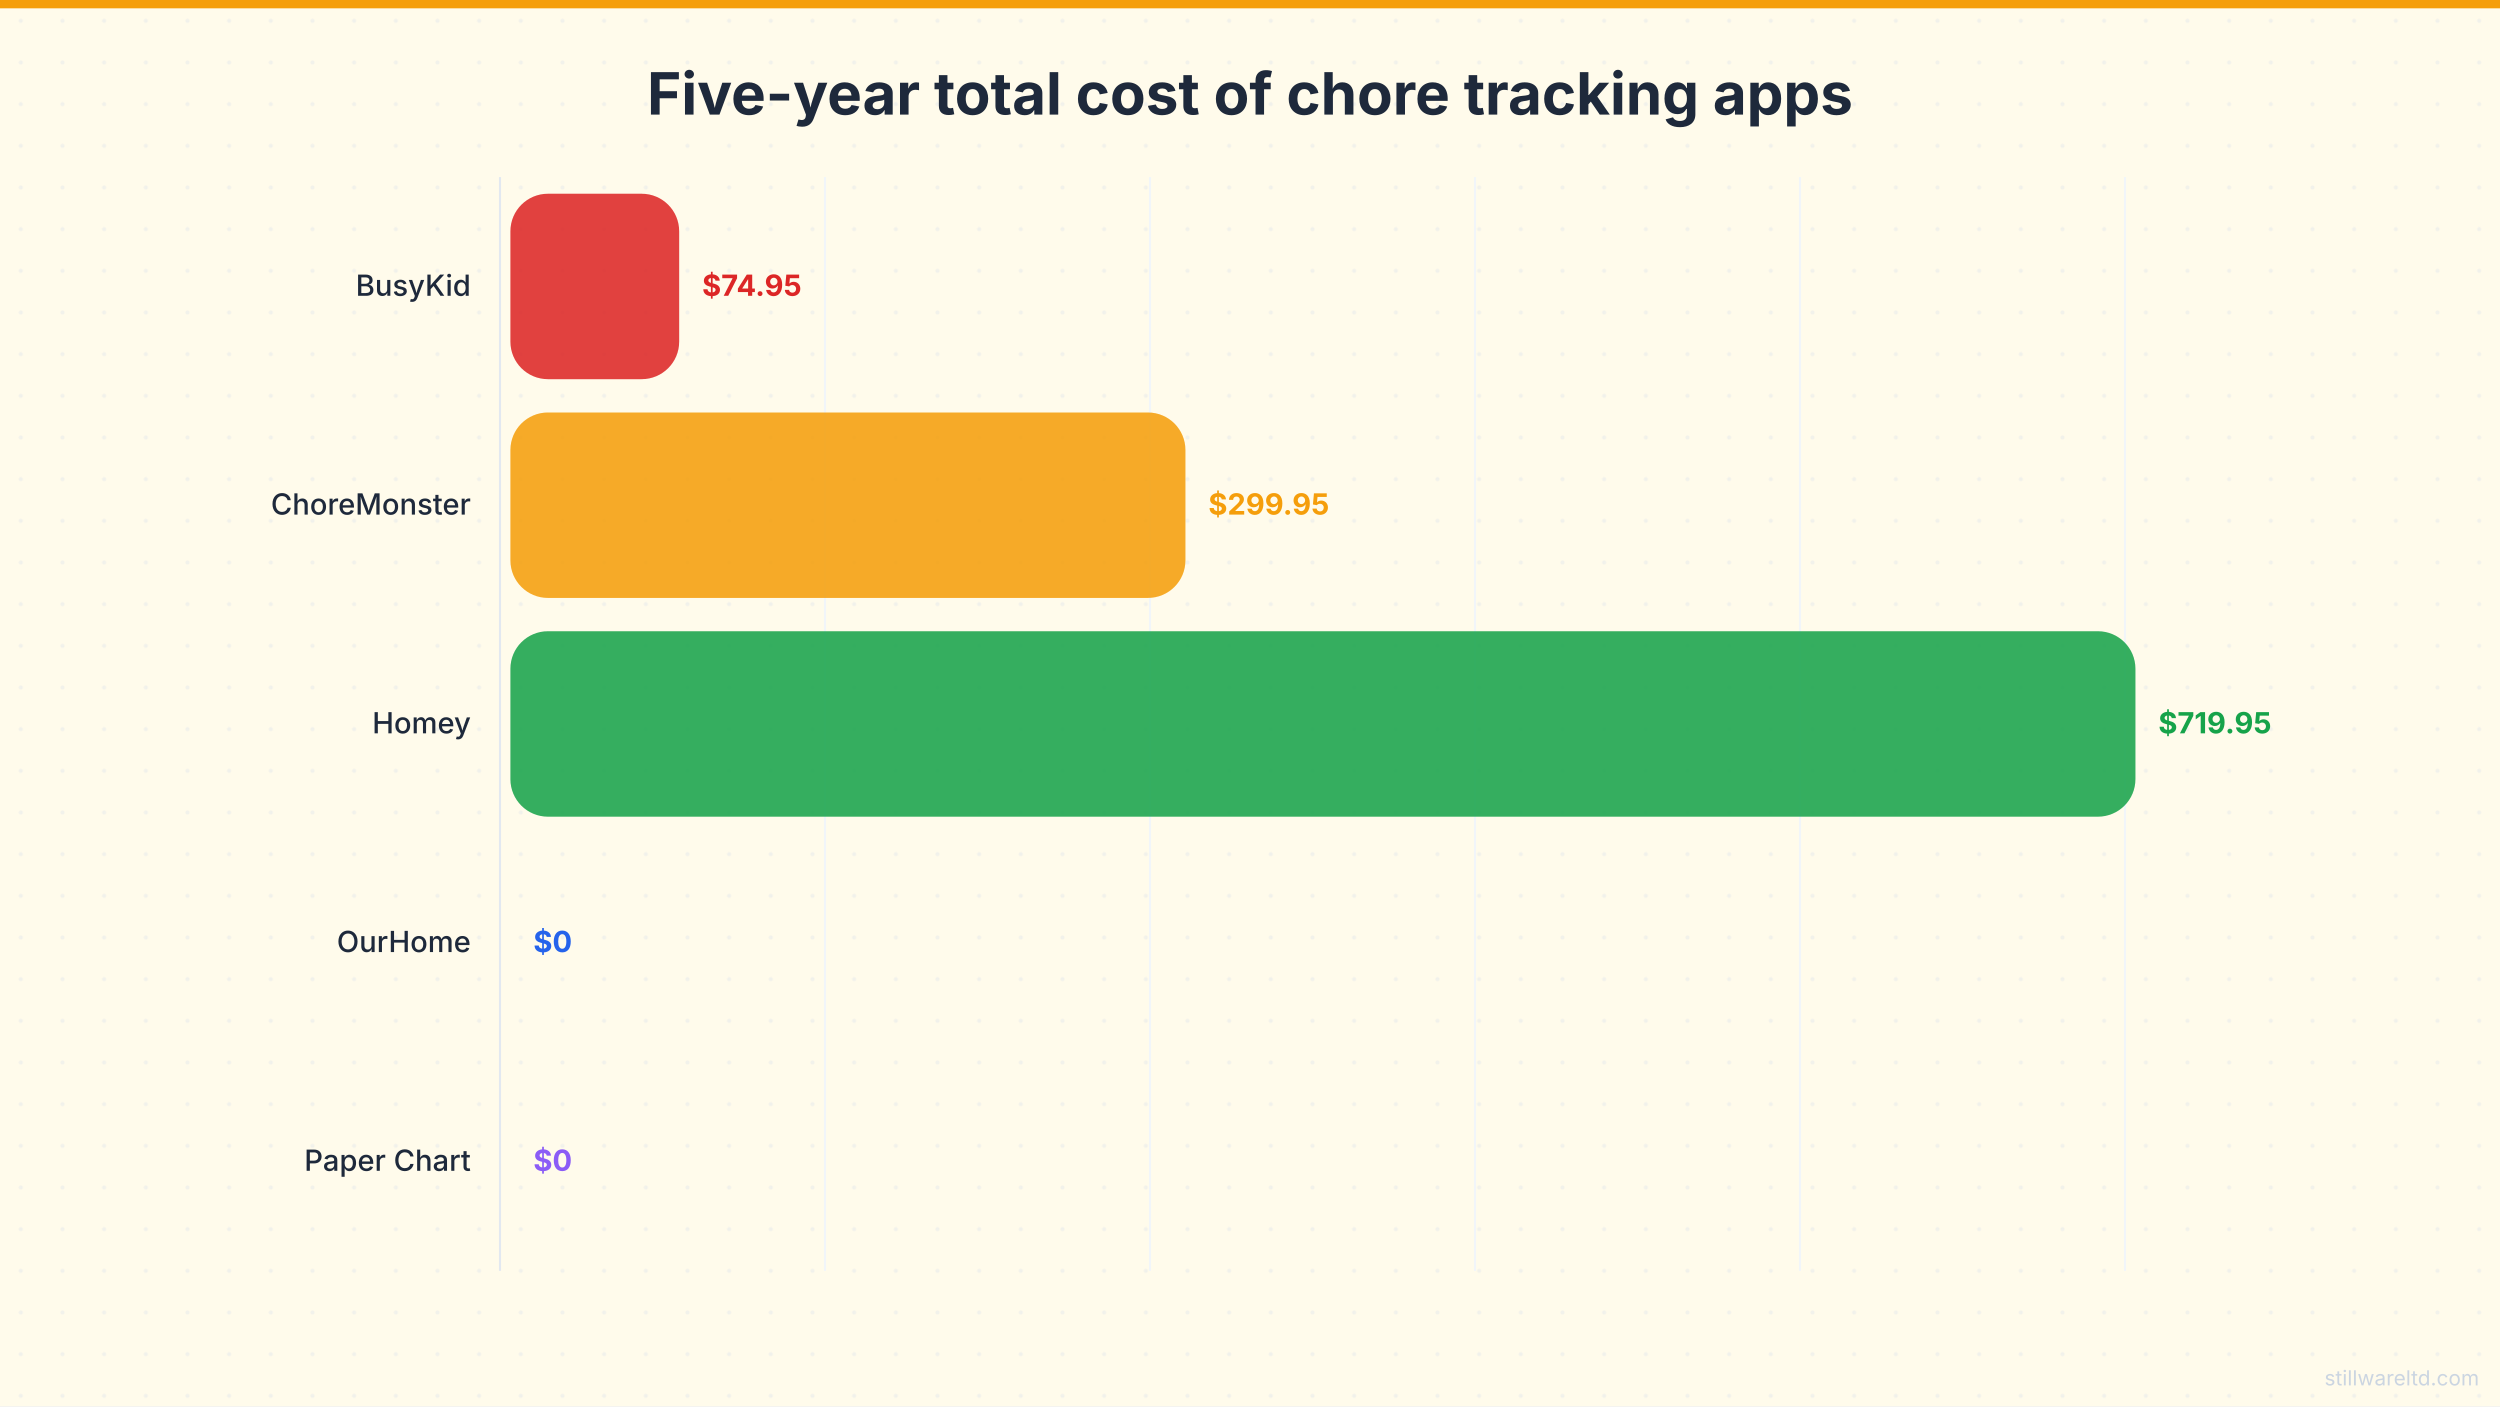
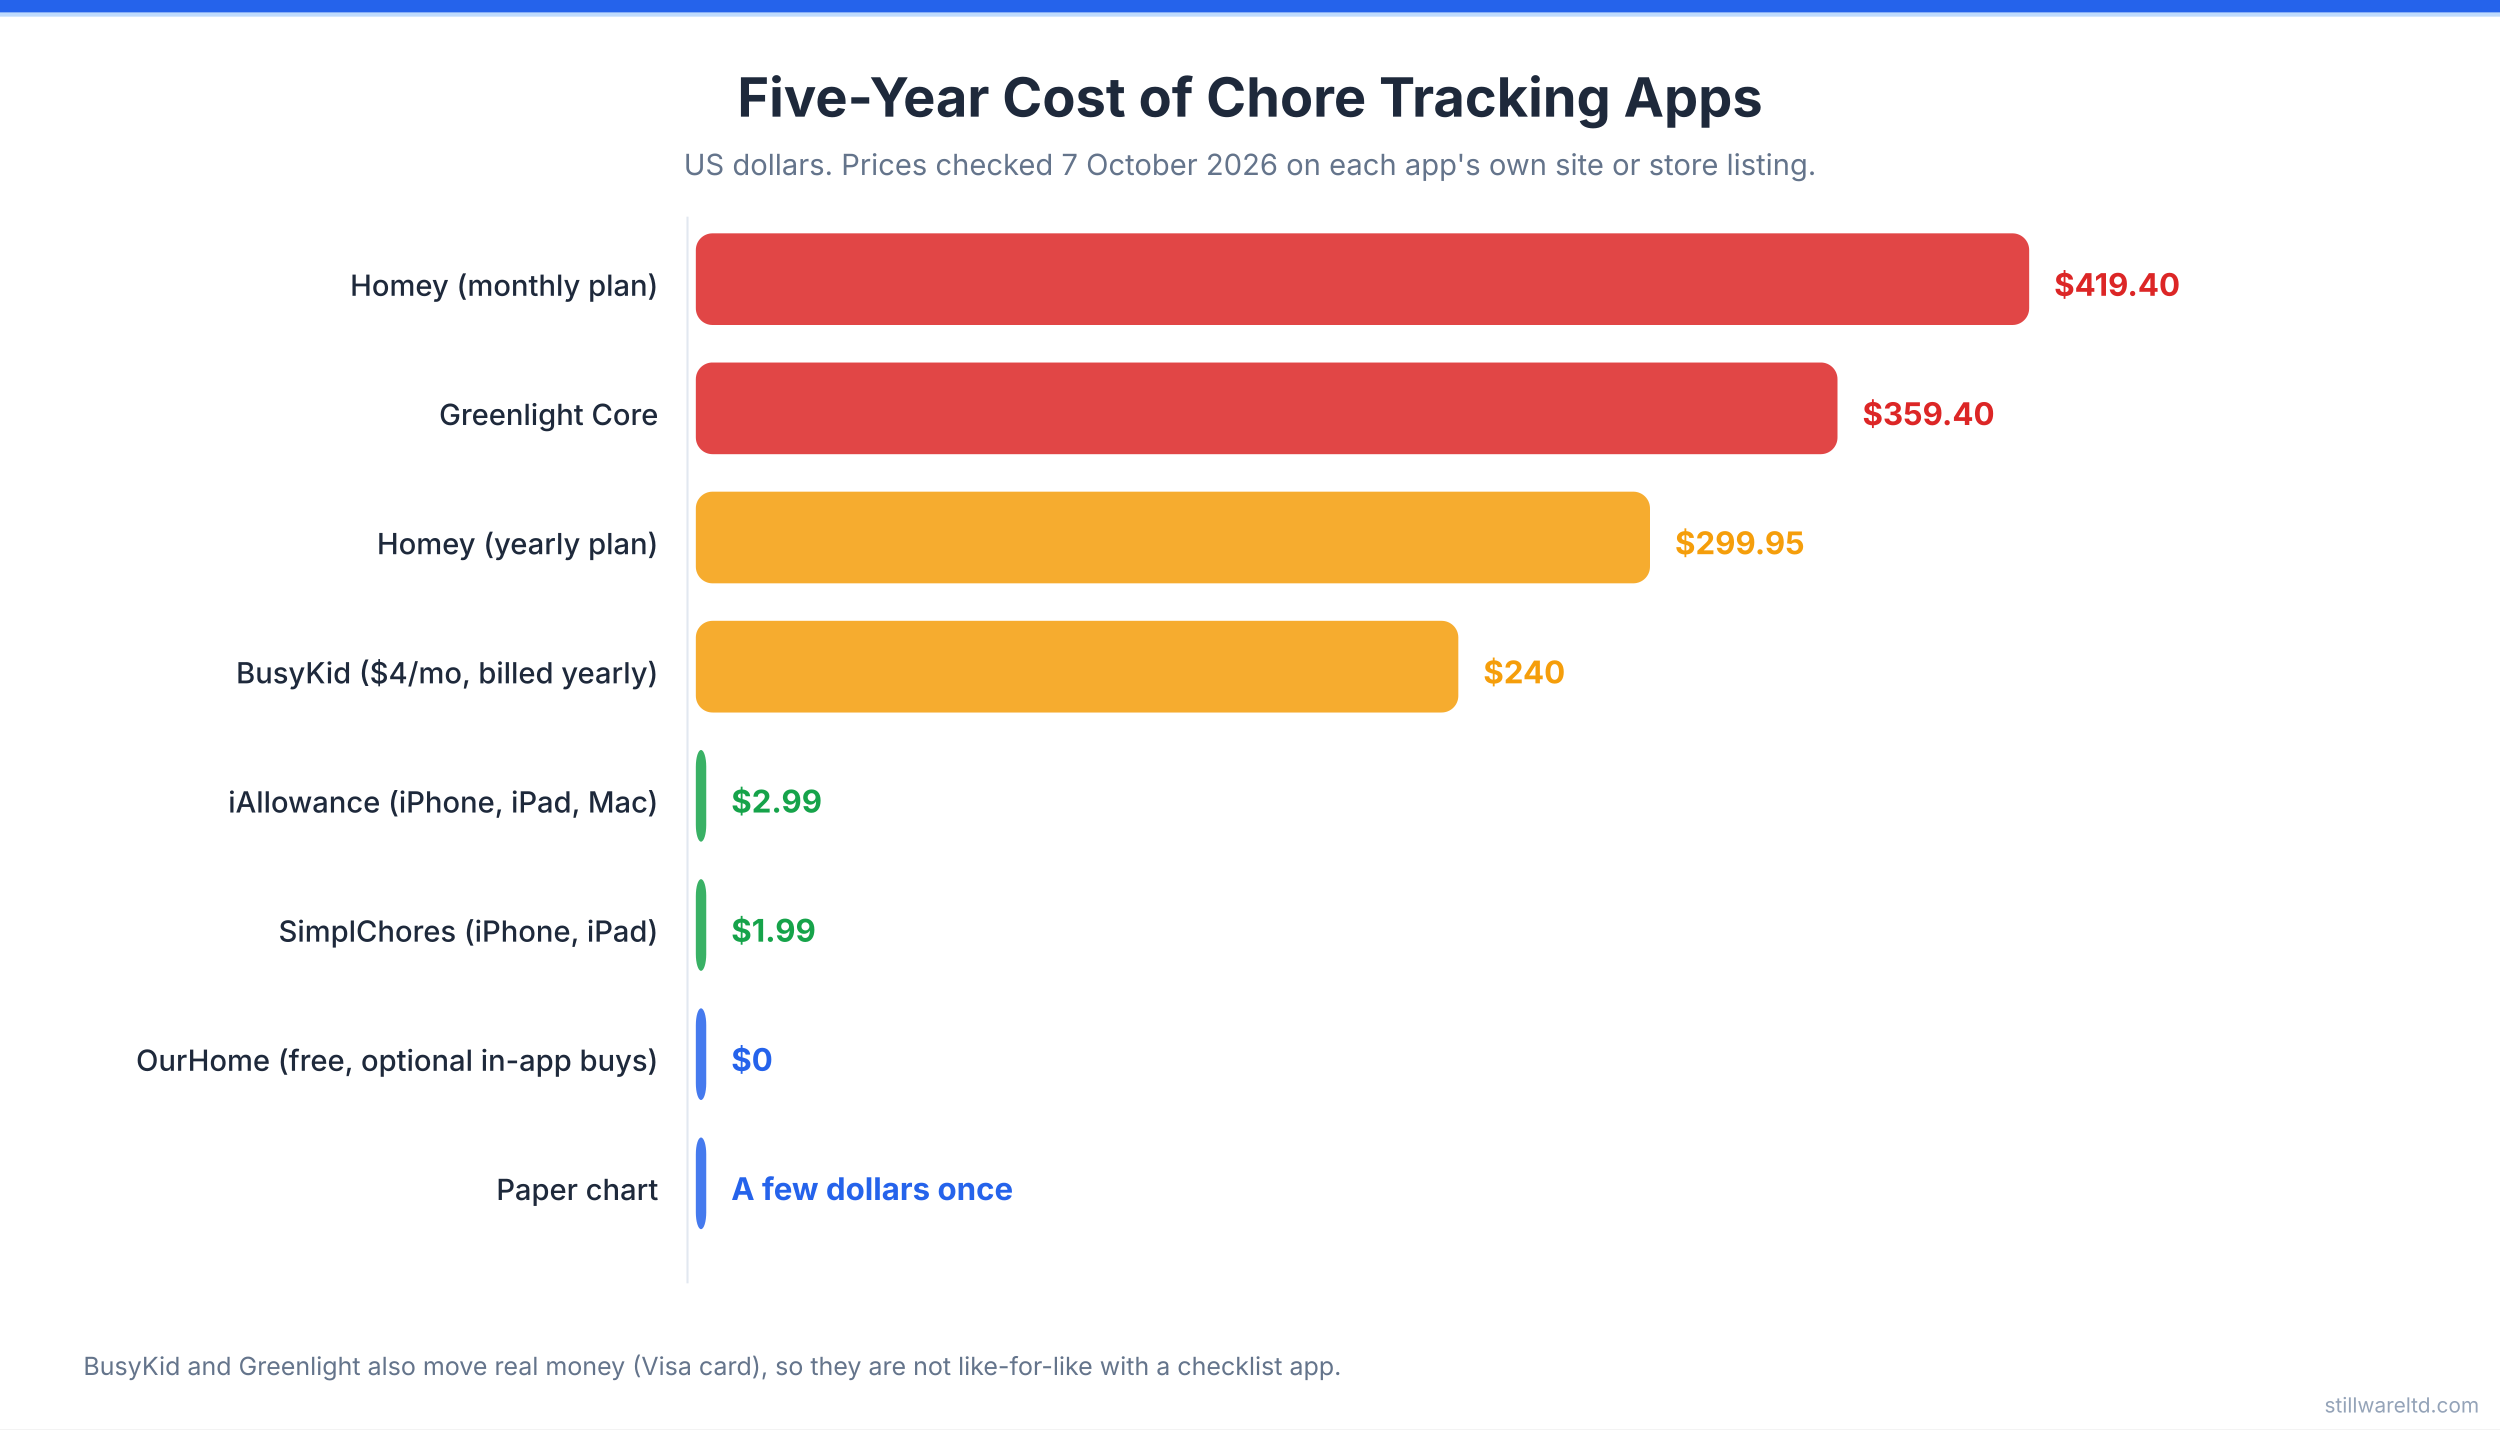
- <svg xmlns="http://www.w3.org/2000/svg" viewBox="0 0 1200 675" width="1200" height="675">
+ <svg xmlns="http://www.w3.org/2000/svg" viewBox="0 0 1200 686" width="1200" height="686" role="img" aria-label="Five-year cost of chore tracking apps: Homey monthly $419.40, Greenlight Core $359.40, Homey yearly $299.95, BusyKid $240, iAllowance $2.99, SimplChores $1.99, OurHome free, paper chart a few dollars">
  <style>
    text { font-family: Inter, system-ui, -apple-system, sans-serif; }
  </style>
-   <rect width="1200" height="675" fill="#fffbeb" />
-   <pattern id="dots" width="20" height="20" patternUnits="userSpaceOnUse">
-     <circle cx="10" cy="10" r="1" fill="#2563eb" opacity="0.06" />
-   </pattern>
-   <rect width="1200" height="675" fill="url(#dots)" />
-   <rect width="1200" height="4" fill="#f59e0b" />
-   <text x="600" y="55" text-anchor="middle" font-size="28" font-weight="700" fill="#1e293b">Five-year total cost of chore tracking apps</text>
-   <line x1="240" y1="85" x2="240" y2="610" stroke="#e2e8f0" stroke-width="1" />
-   <line x1="396" y1="85" x2="396" y2="610" stroke="#f1f5f9" stroke-width="1" />
-   <line x1="552" y1="85" x2="552" y2="610" stroke="#f1f5f9" stroke-width="1" />
-   <line x1="708" y1="85" x2="708" y2="610" stroke="#f1f5f9" stroke-width="1" />
-   <line x1="864" y1="85" x2="864" y2="610" stroke="#f1f5f9" stroke-width="1" />
-   <line x1="1020" y1="85" x2="1020" y2="610" stroke="#f1f5f9" stroke-width="1" />
-   <text x="226" y="142" text-anchor="end" font-size="14" font-weight="500" fill="#1e293b">BusyKid</text>
-   <rect x="245" y="93" width="81" height="89" rx="18" fill="#dc2626" opacity="0.85" />
-   <rect x="245" y="93" width="81" height="89" rx="18" fill="#dc2626" opacity="0.12" />
-   <text x="337" y="142" font-size="14" font-weight="700" fill="#dc2626">$74.95</text>
-   <text x="226" y="247" text-anchor="end" font-size="14" font-weight="500" fill="#1e293b">ChoreMonster</text>
-   <rect x="245" y="198" width="324" height="89" rx="18" fill="#f59e0b" opacity="0.85" />
-   <rect x="245" y="198" width="324" height="89" rx="18" fill="#f59e0b" opacity="0.12" />
-   <text x="580" y="247" font-size="14" font-weight="700" fill="#f59e0b">$299.95</text>
-   <text x="226" y="352" text-anchor="end" font-size="14" font-weight="500" fill="#1e293b">Homey</text>
-   <rect x="245" y="303" width="780" height="89" rx="18" fill="#16a34a" opacity="0.85" />
-   <rect x="245" y="303" width="780" height="89" rx="18" fill="#16a34a" opacity="0.12" />
-   <text x="1036" y="352" font-size="14" font-weight="700" fill="#16a34a">$719.95</text>
-   <text x="226" y="457" text-anchor="end" font-size="14" font-weight="500" fill="#1e293b">OurHome</text>
-   <rect x="245" y="408" width="0" height="89" rx="18" fill="#2563eb" opacity="0.85" />
-   <rect x="245" y="408" width="0" height="89" rx="18" fill="#2563eb" opacity="0.12" />
-   <text x="256" y="457" font-size="14" font-weight="700" fill="#2563eb">$0</text>
-   <text x="226" y="562" text-anchor="end" font-size="14" font-weight="500" fill="#1e293b">Paper Chart</text>
-   <rect x="245" y="513" width="0" height="89" rx="18" fill="#8b5cf6" opacity="0.85" />
-   <rect x="245" y="513" width="0" height="89" rx="18" fill="#8b5cf6" opacity="0.12" />
-   <text x="256" y="562" font-size="14" font-weight="700" fill="#8b5cf6">$0</text>
-   <text x="1190" y="665" text-anchor="end" font-size="10" fill="#cbd5e1">stillwareltd.com</text>
+   <rect width="1200" height="686" fill="#ffffff" />
+   <rect width="1200" height="6" fill="#2563eb" />
+   <rect y="6" width="1200" height="2" fill="#60a5fa" opacity="0.4" />
+   <text x="600" y="56" text-anchor="middle" font-size="26" font-weight="700" fill="#1e293b">Five-Year Cost of Chore Tracking Apps</text>
+   <text x="600" y="84" text-anchor="middle" font-size="14" fill="#64748b">US dollars. Prices checked 7 October 2026 on each app's own site or store listing.</text>
+   <line x1="330" y1="104" x2="330" y2="616" stroke="#e2e8f0" stroke-width="1" />
+   <text x="316" y="142" text-anchor="end" font-size="14" font-weight="500" fill="#1e293b">Homey (monthly plan)</text>
+   <rect x="334" y="112" width="640" height="44" rx="8" fill="#dc2626" opacity="0.85" />
+   <text x="986" y="142" font-size="15" font-weight="700" fill="#dc2626">$419.40</text>
+   <text x="316" y="204" text-anchor="end" font-size="14" font-weight="500" fill="#1e293b">Greenlight Core</text>
+   <rect x="334" y="174" width="548" height="44" rx="8" fill="#dc2626" opacity="0.85" />
+   <text x="894" y="204" font-size="15" font-weight="700" fill="#dc2626">$359.40</text>
+   <text x="316" y="266" text-anchor="end" font-size="14" font-weight="500" fill="#1e293b">Homey (yearly plan)</text>
+   <rect x="334" y="236" width="458" height="44" rx="8" fill="#f59e0b" opacity="0.85" />
+   <text x="804" y="266" font-size="15" font-weight="700" fill="#f59e0b">$299.95</text>
+   <text x="316" y="328" text-anchor="end" font-size="14" font-weight="500" fill="#1e293b">BusyKid ($4/mo, billed yearly)</text>
+   <rect x="334" y="298" width="366" height="44" rx="8" fill="#f59e0b" opacity="0.85" />
+   <text x="712" y="328" font-size="15" font-weight="700" fill="#f59e0b">$240</text>
+   <text x="316" y="390" text-anchor="end" font-size="14" font-weight="500" fill="#1e293b">iAllowance (iPhone, iPad, Mac)</text>
+   <rect x="334" y="360" width="5" height="44" rx="8" fill="#16a34a" opacity="0.85" />
+   <text x="351" y="390" font-size="15" font-weight="700" fill="#16a34a">$2.99</text>
+   <text x="316" y="452" text-anchor="end" font-size="14" font-weight="500" fill="#1e293b">SimplChores (iPhone, iPad)</text>
+   <rect x="334" y="422" width="5" height="44" rx="8" fill="#16a34a" opacity="0.85" />
+   <text x="351" y="452" font-size="15" font-weight="700" fill="#16a34a">$1.99</text>
+   <text x="316" y="514" text-anchor="end" font-size="14" font-weight="500" fill="#1e293b">OurHome (free, optional in-app buys)</text>
+   <rect x="334" y="484" width="5" height="44" rx="8" fill="#2563eb" opacity="0.85" />
+   <text x="351" y="514" font-size="15" font-weight="700" fill="#2563eb">$0</text>
+   <text x="316" y="576" text-anchor="end" font-size="14" font-weight="500" fill="#1e293b">Paper chart</text>
+   <rect x="334" y="546" width="5" height="44" rx="8" fill="#2563eb" opacity="0.85" />
+   <text x="351" y="576" font-size="15" font-weight="700" fill="#2563eb">A few dollars once</text>
+   <text x="40" y="660" font-size="12" fill="#64748b">BusyKid and Greenlight also move real money (Visa card), so they are not like-for-like with a checklist app.</text>
+   <text x="1190" y="678" text-anchor="end" font-size="10" fill="#94a3b8">stillwareltd.com</text>
</svg>
